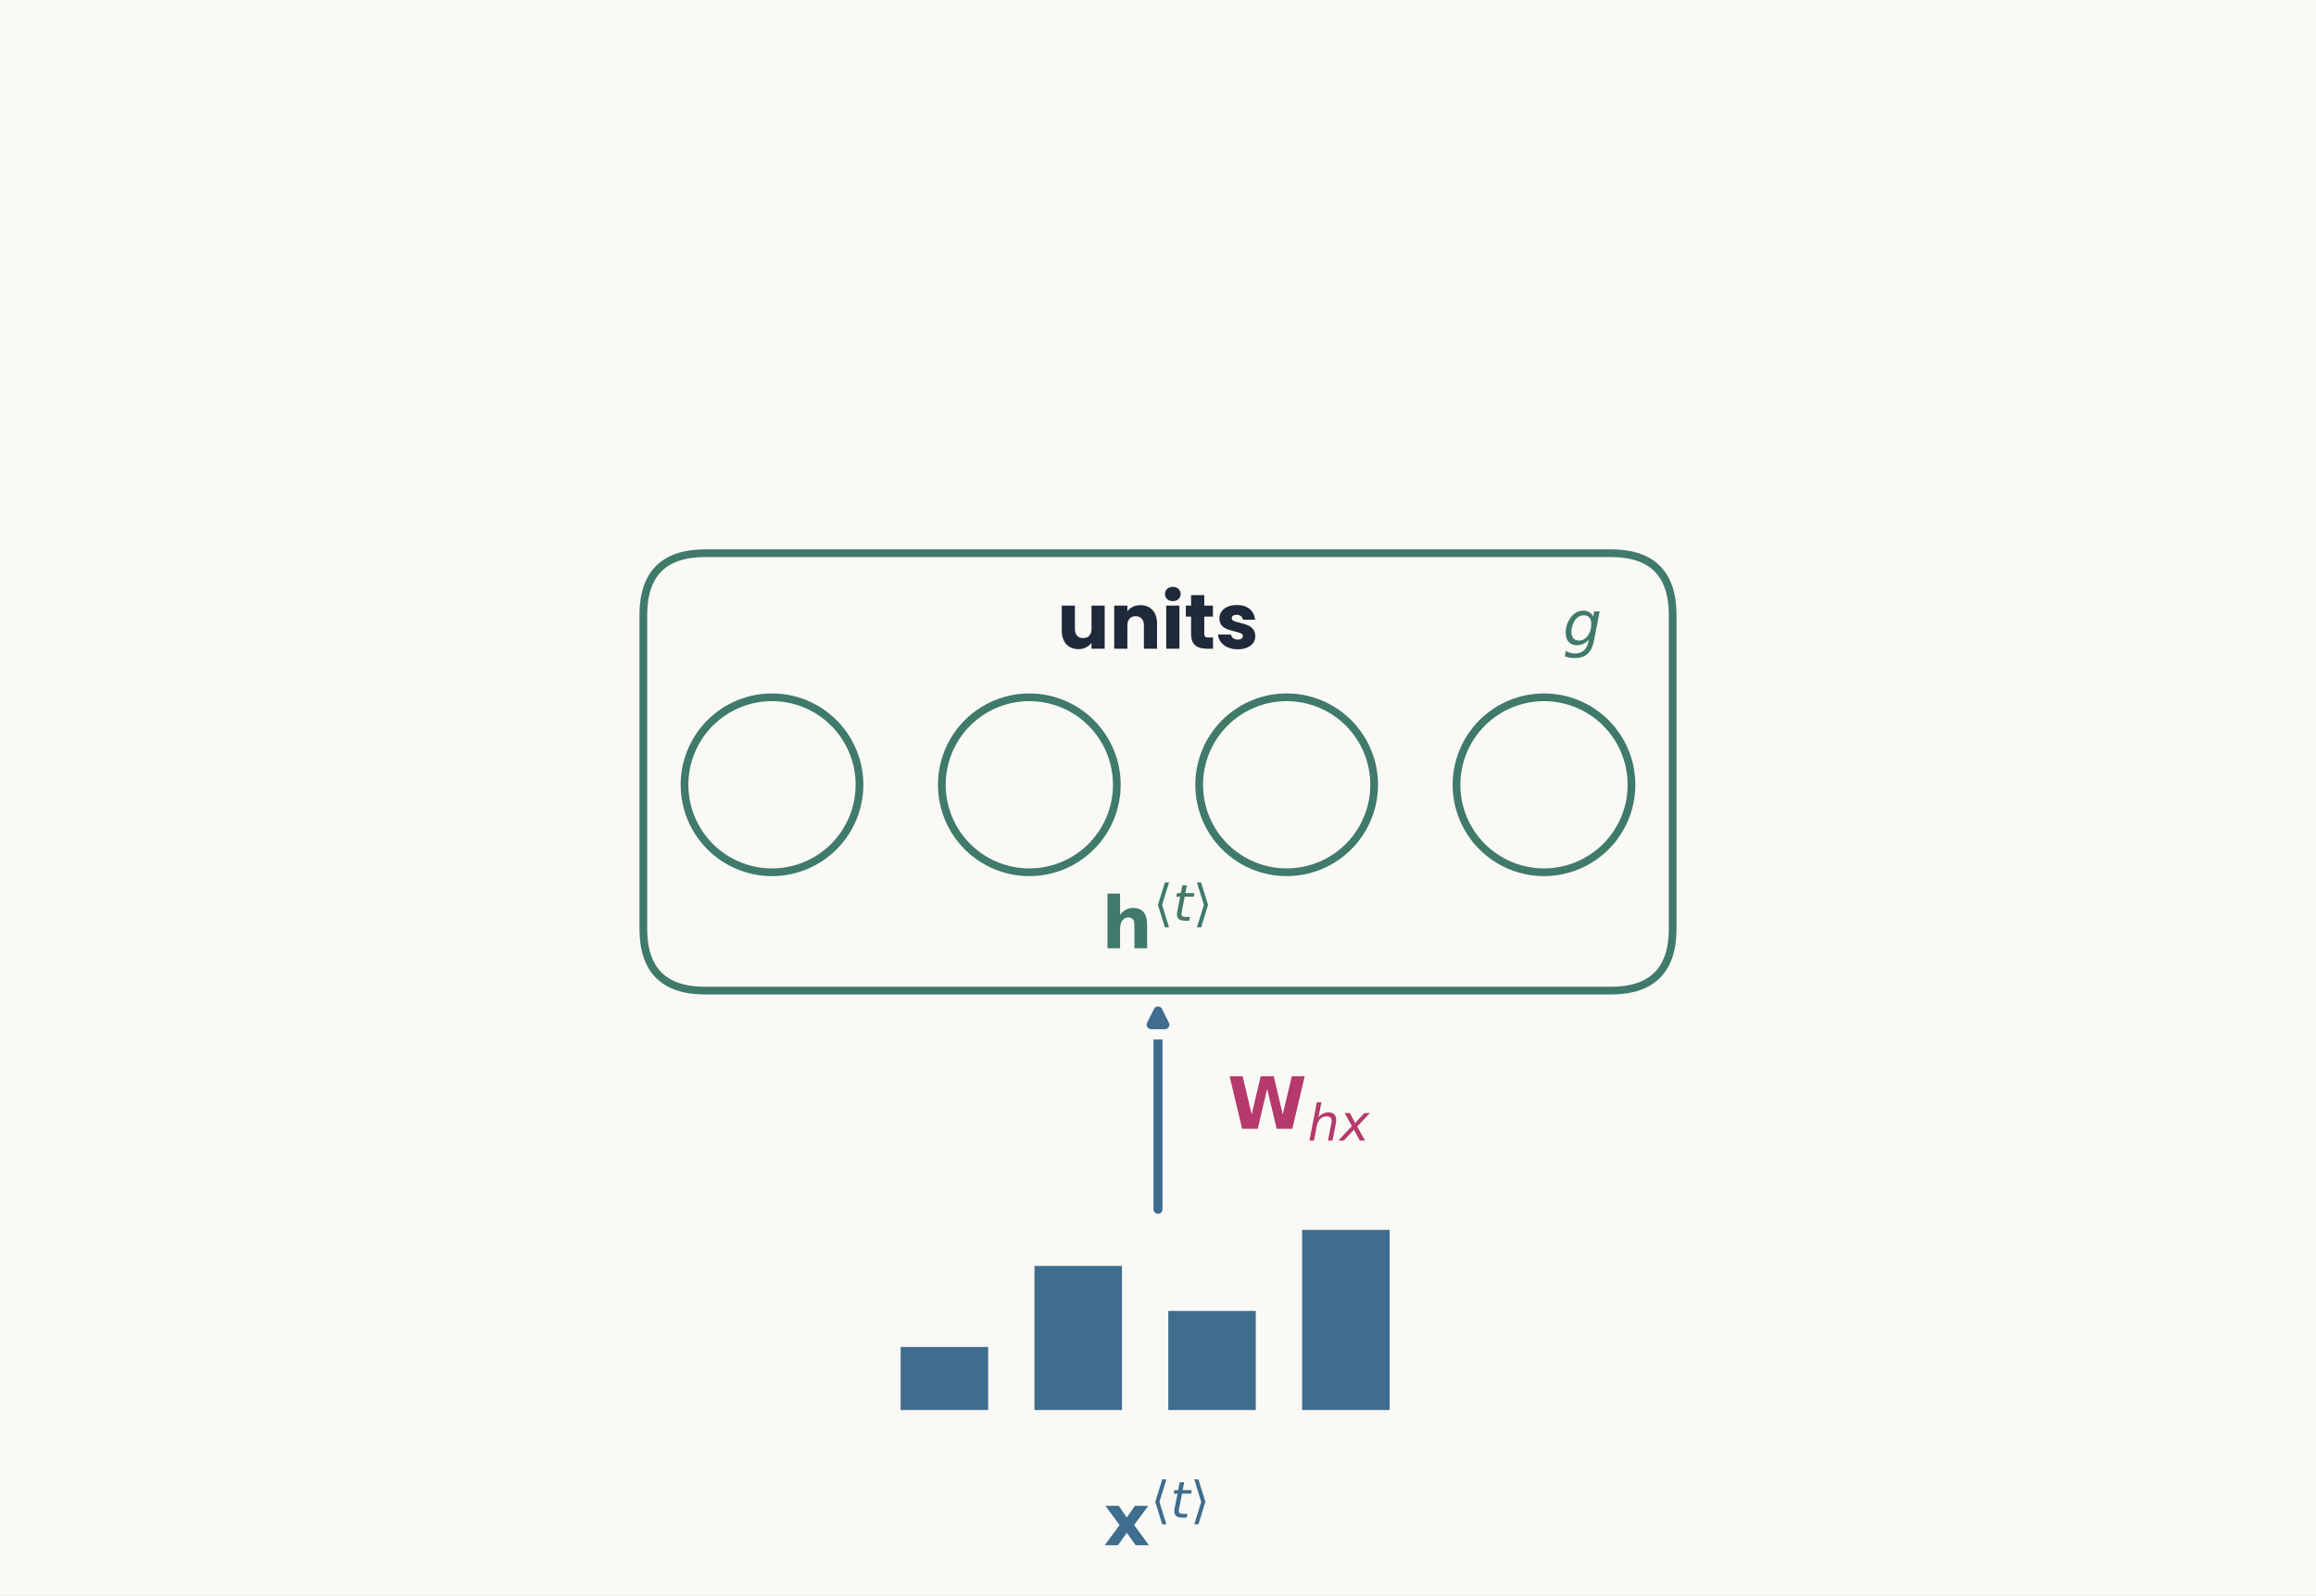
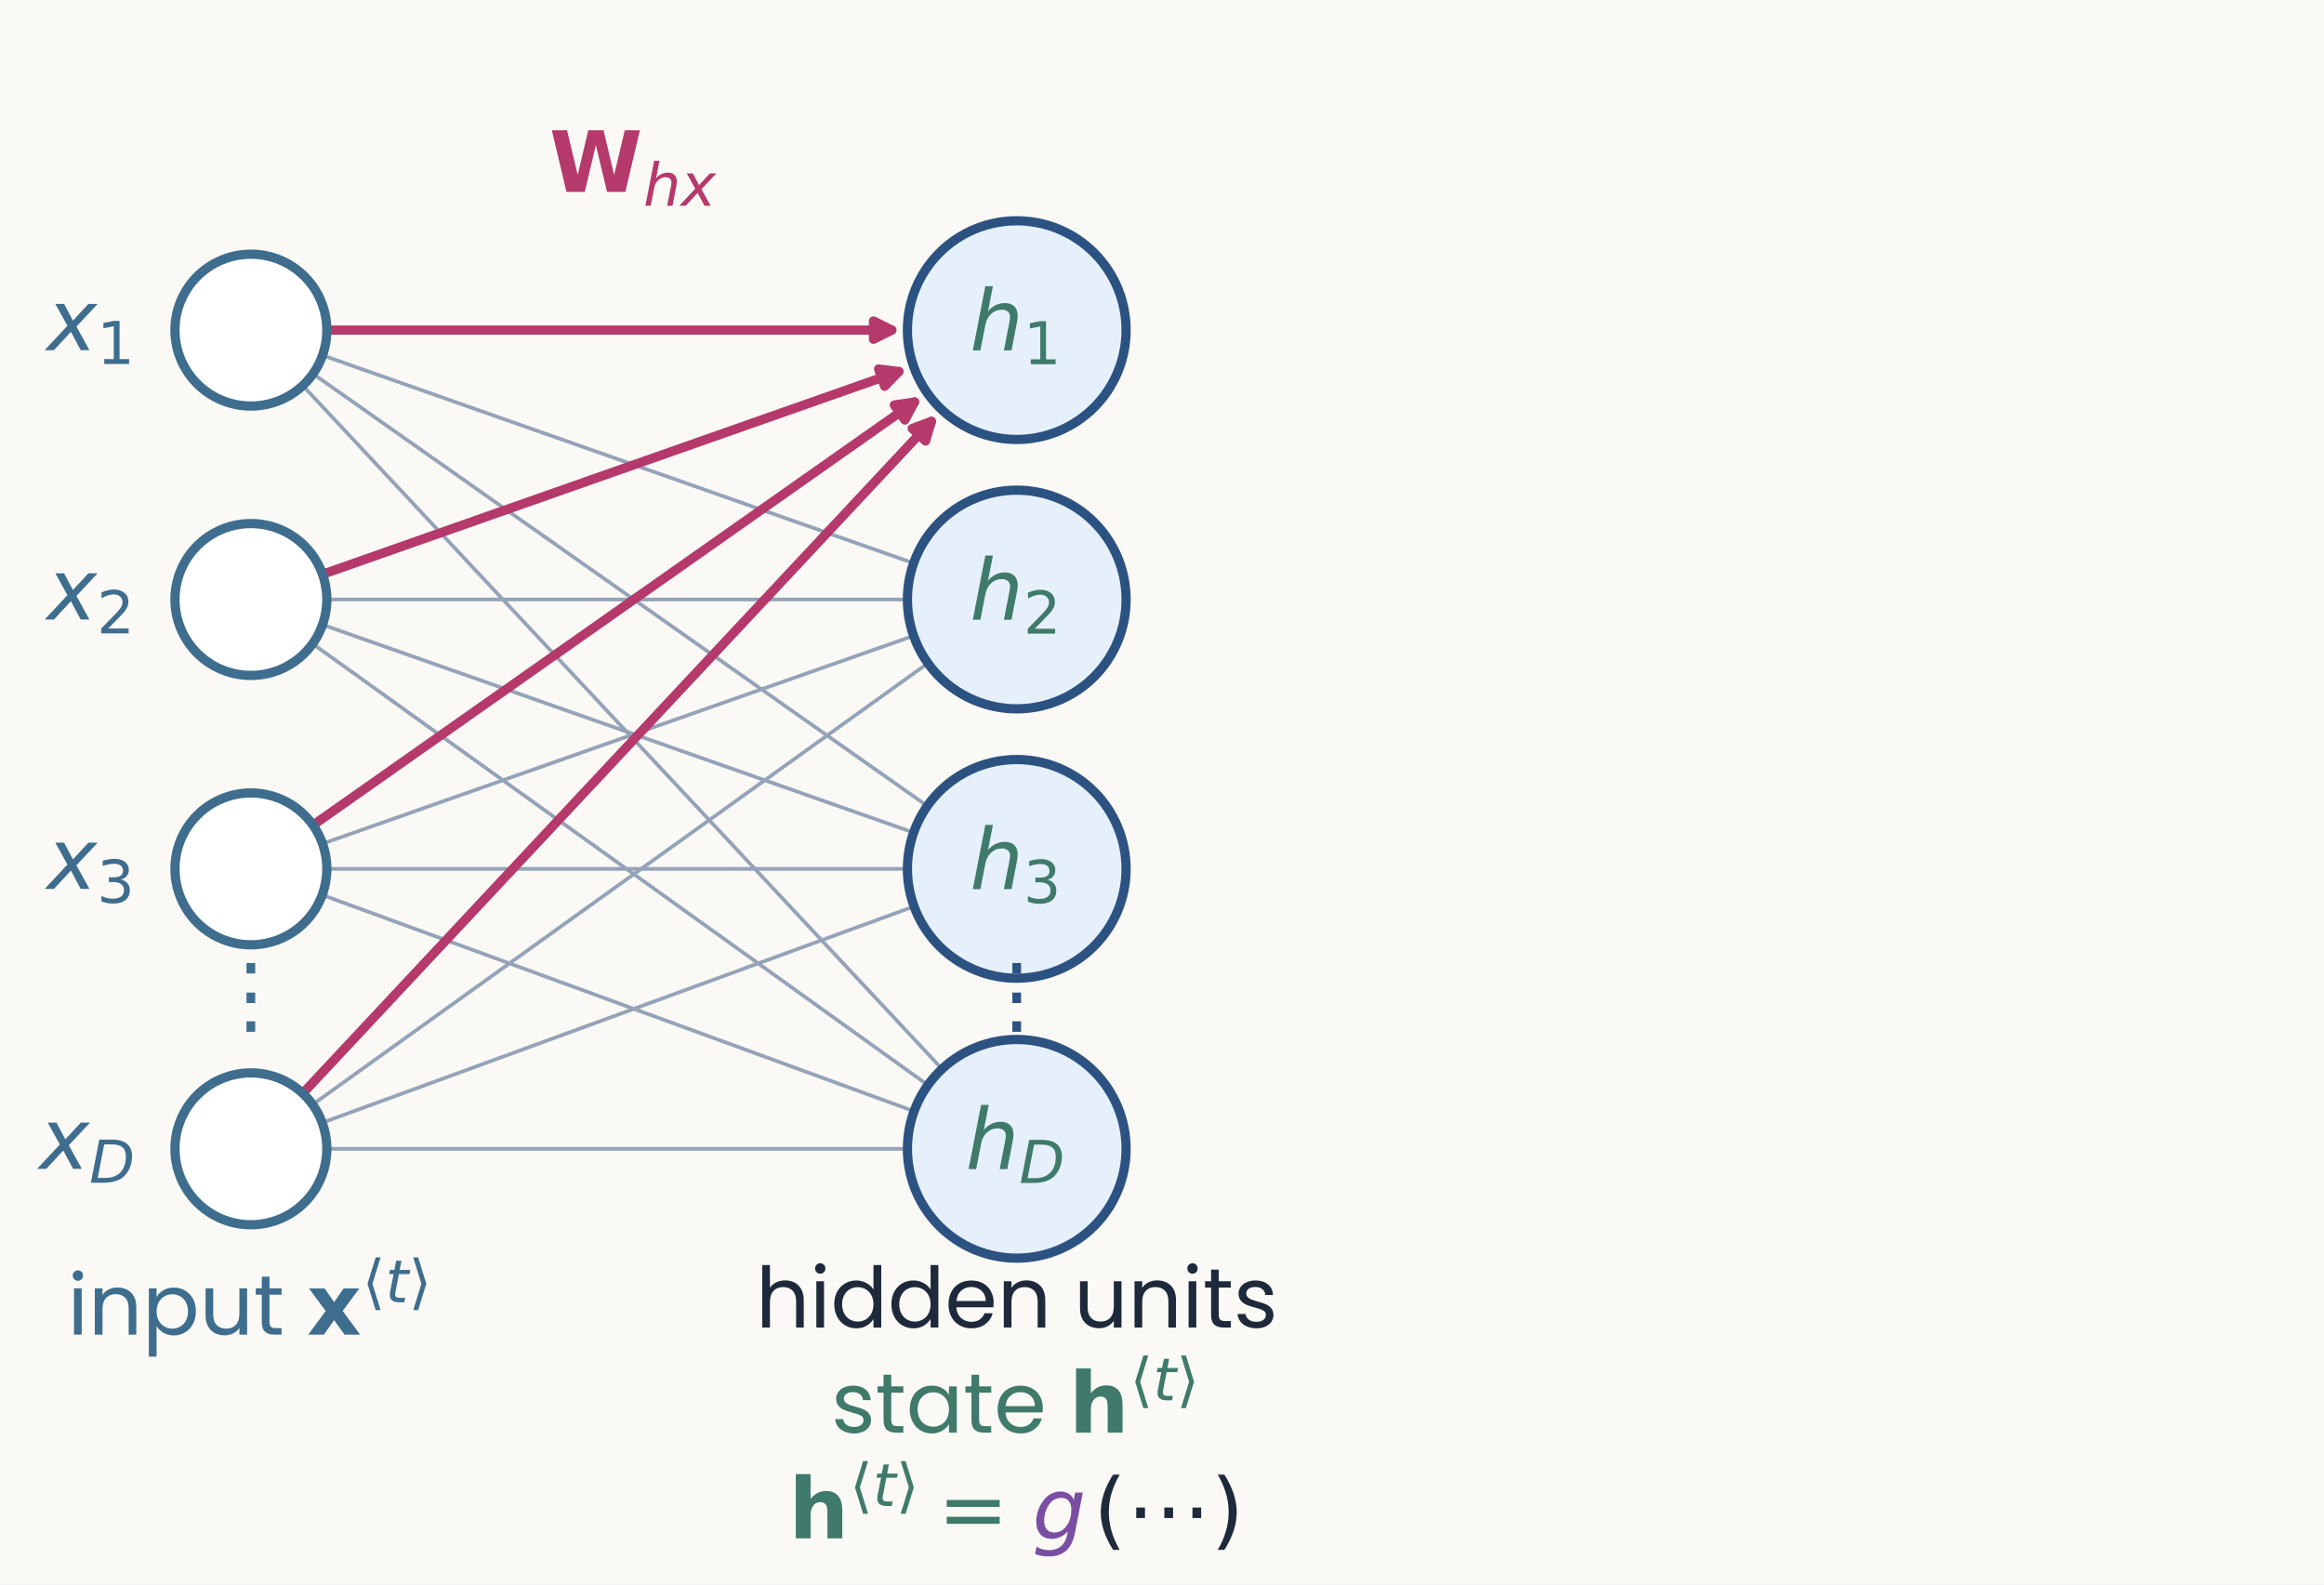
- <svg xmlns="http://www.w3.org/2000/svg" xmlns:xlink="http://www.w3.org/1999/xlink" width="675pt" height="465pt" viewBox="0 0 675 465" version="1.1">
+ <svg xmlns="http://www.w3.org/2000/svg" xmlns:xlink="http://www.w3.org/1999/xlink" width="660pt" height="450pt" viewBox="0 0 660 450" version="1.1">
  <defs>
    <style type="text/css">*{stroke-linejoin: round; stroke-linecap: butt}</style>
  </defs>
  <g id="figure_1">
    <g id="patch_1">
-       <path d="M 0 465  L 675 465  L 675 0  L 0 0  z " style="fill: #faf9f5" />
+       <path d="M 0 450  L 660 450  L 660 0  L 0 0  z " style="fill: #faf9f5" />
    </g>
    <g id="axes_1">
-       <g id="patch_2">
-         <path d="M 205.5 288.75  L 469.5 288.75  Q 487.5 288.75 487.5 270.75  L 487.5 179.25  Q 487.5 161.25 469.5 161.25  L 205.5 161.25  Q 187.5 161.25 187.5 179.25  L 187.5 270.75  Q 187.5 288.75 205.5 288.75  z " clip-path="url(#p7cd399d6a3)" style="fill: #faf9f5; stroke: #3f7a6b; stroke-width: 2.25; stroke-linejoin: miter" />
-       </g>
-       <g id="patch_3">
-         <path d="M 225 254.25  C 231.763 254.25 238.249 251.563 243.031 246.781  C 247.813 241.999 250.5 235.513 250.5 228.75  C 250.5 221.987 247.813 215.501 243.031 210.719  C 238.249 205.937 231.763 203.25 225 203.25  C 218.237 203.25 211.751 205.937 206.969 210.719  C 202.187 215.501 199.5 221.987 199.5 228.75  C 199.5 235.513 202.187 241.999 206.969 246.781  C 211.751 251.563 218.237 254.25 225 254.25  z " clip-path="url(#p7cd399d6a3)" style="fill: #faf9f5; stroke: #3f7a6b; stroke-width: 2.25; stroke-linejoin: miter" />
-       </g>
-       <g id="patch_4">
-         <path d="M 300 254.25  C 306.763 254.25 313.249 251.563 318.031 246.781  C 322.813 241.999 325.5 235.513 325.5 228.75  C 325.5 221.987 322.813 215.501 318.031 210.719  C 313.249 205.937 306.763 203.25 300 203.25  C 293.237 203.25 286.751 205.937 281.969 210.719  C 277.187 215.501 274.5 221.987 274.5 228.75  C 274.5 235.513 277.187 241.999 281.969 246.781  C 286.751 251.563 293.237 254.25 300 254.25  z " clip-path="url(#p7cd399d6a3)" style="fill: #faf9f5; stroke: #3f7a6b; stroke-width: 2.25; stroke-linejoin: miter" />
-       </g>
-       <g id="patch_5">
-         <path d="M 375 254.25  C 381.763 254.25 388.249 251.563 393.031 246.781  C 397.813 241.999 400.5 235.513 400.5 228.75  C 400.5 221.987 397.813 215.501 393.031 210.719  C 388.249 205.937 381.763 203.25 375 203.25  C 368.237 203.25 361.751 205.937 356.969 210.719  C 352.187 215.501 349.5 221.987 349.5 228.75  C 349.5 235.513 352.187 241.999 356.969 246.781  C 361.751 251.563 368.237 254.25 375 254.25  z " clip-path="url(#p7cd399d6a3)" style="fill: #faf9f5; stroke: #3f7a6b; stroke-width: 2.25; stroke-linejoin: miter" />
-       </g>
-       <g id="patch_6">
-         <path d="M 450 254.25  C 456.763 254.25 463.249 251.563 468.031 246.781  C 472.813 241.999 475.5 235.513 475.5 228.75  C 475.5 221.987 472.813 215.501 468.031 210.719  C 463.249 205.937 456.763 203.25 450 203.25  C 443.237 203.25 436.751 205.937 431.969 210.719  C 427.187 215.501 424.5 221.987 424.5 228.75  C 424.5 235.513 427.187 241.999 431.969 246.781  C 436.751 251.563 443.237 254.25 450 254.25  z " clip-path="url(#p7cd399d6a3)" style="fill: #faf9f5; stroke: #3f7a6b; stroke-width: 2.25; stroke-linejoin: miter" />
-       </g>
-       <g id="patch_7">
-         <path d="M 262.5 411  L 288 411  L 288 392.625  L 262.5 392.625  z " clip-path="url(#p7cd399d6a3)" style="fill: #3e6d8e" />
-       </g>
-       <g id="patch_8">
-         <path d="M 301.5 411  L 327 411  L 327 369  L 301.5 369  z " clip-path="url(#p7cd399d6a3)" style="fill: #3e6d8e" />
-       </g>
-       <g id="patch_9">
-         <path d="M 340.5 411  L 366 411  L 366 382.125  L 340.5 382.125  z " clip-path="url(#p7cd399d6a3)" style="fill: #3e6d8e" />
-       </g>
-       <g id="patch_10">
-         <path d="M 379.5 411  L 405 411  L 405 358.5  L 379.5 358.5  z " clip-path="url(#p7cd399d6a3)" style="fill: #3e6d8e" />
-       </g>
-       <g id="role-arrow-connector">
-         <path d="M 337.5 352.5  Q 337.5 322.125 337.5 294.685  " clip-path="url(#p7cd399d6a3)" style="fill: none; stroke: #faf9f5; stroke-width: 8.625; stroke-linecap: round" />
-         <path d="M 337.5 352.5  Q 337.5 322.125 337.5 294.685  " clip-path="url(#p7cd399d6a3)" style="fill: none; stroke: #3e6d8e; stroke-width: 2.625; stroke-linecap: round" />
-         <path d="M 335.5 298.685  L 337.5 294.685  L 339.5 298.685  z " clip-path="url(#p7cd399d6a3)" style="fill: #3e6d8e; stroke: #faf9f5; stroke-width: 8.625; stroke-linecap: round" />
-         <path d="M 335.5 298.685  L 337.5 294.685  L 339.5 298.685  z " clip-path="url(#p7cd399d6a3)" style="fill: #3e6d8e; stroke: #3e6d8e; stroke-width: 2.625; stroke-linecap: round" />
-       </g>
-       <g id="text_1">
-         <g style="fill: #1e293b" transform="translate(308.1709 189.0832) scale(0.225 -0.225)">
-           <defs>
-             <path id="Poppins-Bold-75" d="M 3923 3571  L 3923 0  L 2829 0  L 2829 486  Q 2662 250 2377 106  Q 2093 -38 1747 -38  Q 1338 -38 1024 144  Q 710 326 537 672  Q 365 1018 365 1485  L 365 3571  L 1453 3571  L 1453 1632  Q 1453 1274 1638 1075  Q 1824 877 2138 877  Q 2458 877 2643 1075  Q 2829 1274 2829 1632  L 2829 3571  L 3923 3571  z " transform="scale(0.015625)" />
-             <path id="Poppins-Bold-6e" d="M 2573 3610  Q 3200 3610 3574 3203  Q 3949 2797 3949 2086  L 3949 0  L 2861 0  L 2861 1939  Q 2861 2298 2675 2496  Q 2490 2694 2176 2694  Q 1862 2694 1676 2496  Q 1491 2298 1491 1939  L 1491 0  L 397 0  L 397 3571  L 1491 3571  L 1491 3098  Q 1658 3334 1939 3472  Q 2221 3610 2573 3610  z " transform="scale(0.015625)" />
-             <path id="Poppins-Bold-69" d="M 947 3942  Q 659 3942 476 4112  Q 294 4282 294 4531  Q 294 4787 476 4956  Q 659 5126 947 5126  Q 1229 5126 1411 4956  Q 1594 4787 1594 4531  Q 1594 4282 1411 4112  Q 1229 3942 947 3942  z M 1491 3571  L 1491 0  L 397 0  L 397 3571  L 1491 3571  z " transform="scale(0.015625)" />
-             <path id="Poppins-Bold-74" d="M 2387 928  L 2387 0  L 1830 0  Q 1235 0 902 291  Q 570 582 570 1242  L 570 2662  L 134 2662  L 134 3571  L 570 3571  L 570 4442  L 1664 4442  L 1664 3571  L 2381 3571  L 2381 2662  L 1664 2662  L 1664 1229  Q 1664 1069 1741 998  Q 1818 928 1997 928  L 2387 928  z " transform="scale(0.015625)" />
-             <path id="Poppins-Bold-73" d="M 1850 -51  Q 1382 -51 1017 109  Q 653 269 441 547  Q 230 826 205 1171  L 1286 1171  Q 1306 986 1459 870  Q 1613 755 1837 755  Q 2042 755 2154 835  Q 2266 915 2266 1043  Q 2266 1197 2106 1270  Q 1946 1344 1587 1434  Q 1203 1523 947 1622  Q 691 1722 505 1936  Q 320 2150 320 2515  Q 320 2822 489 3075  Q 659 3328 988 3475  Q 1318 3622 1773 3622  Q 2445 3622 2832 3289  Q 3219 2957 3277 2406  L 2266 2406  Q 2240 2592 2102 2701  Q 1965 2810 1741 2810  Q 1549 2810 1446 2736  Q 1344 2662 1344 2534  Q 1344 2381 1507 2304  Q 1670 2227 2016 2150  Q 2413 2048 2662 1949  Q 2912 1850 3101 1629  Q 3290 1408 3296 1037  Q 3296 723 3120 476  Q 2944 230 2614 89  Q 2285 -51 1850 -51  z " transform="scale(0.015625)" />
-           </defs>
-           <use xlink:href="#Poppins-Bold-75" />
-           <use xlink:href="#Poppins-Bold-6e" transform="translate(67.39999 0)" />
-           <use xlink:href="#Poppins-Bold-69" transform="translate(134.8 0)" />
-           <use xlink:href="#Poppins-Bold-74" transform="translate(164.3 0)" />
-           <use xlink:href="#Poppins-Bold-73" transform="translate(204.9 0)" />
-         </g>
-       </g>
-       <g id="text_2">
-         <g style="fill: #3e6d8e" transform="translate(321.645 450.54) scale(0.21 -0.21)">
-           <defs>
-             <path id="DejaVuSans-Bold-78" d="M 1422 1791  L 159 3500  L 1344 3500  L 2059 2463  L 2784 3500  L 3969 3500  L 2706 1797  L 4031 0  L 2847 0  L 2059 1106  L 1281 0  L 97 0  L 1422 1791  z " transform="scale(0.015625)" />
-             <path id="DejaVuSans-27e8" d="M 572 2006  L 1453 4856  L 1984 4856  L 1103 2006  L 1984 -844  L 1453 -844  L 572 2006  z " transform="scale(0.015625)" />
-             <path id="DejaVuSans-Oblique-74" d="M 2706 3500  L 2619 3053  L 1472 3053  L 1100 1153  Q 1081 1047 1072 975  Q 1063 903 1063 863  Q 1063 663 1183 572  Q 1303 481 1569 481  L 2150 481  L 2053 0  L 1503 0  Q 991 0 739 200  Q 488 400 488 806  Q 488 878 497 964  Q 506 1050 525 1153  L 897 3053  L 409 3053  L 500 3500  L 978 3500  L 1172 4494  L 1747 4494  L 1556 3500  L 2706 3500  z " transform="scale(0.015625)" />
-             <path id="DejaVuSans-27e9" d="M 1925 2006  L 1044 -844  L 513 -844  L 1394 2006  L 513 4856  L 1044 4856  L 1925 2006  z " transform="scale(0.015625)" />
-           </defs>
-           <use xlink:href="#DejaVuSans-Bold-78" transform="translate(0 0.60625)" />
-           <use xlink:href="#DejaVuSans-27e8" transform="translate(65.45898 38.8875) scale(0.7)" />
-           <use xlink:href="#DejaVuSans-Oblique-74" transform="translate(92.76856 38.8875) scale(0.7)" />
-           <use xlink:href="#DejaVuSans-27e9" transform="translate(120.2148 38.8875) scale(0.7)" />
-         </g>
-       </g>
-       <g id="text_3">
-         <g style="fill: #b5396b" transform="translate(357.75 329.04) scale(0.21 -0.21)">
+       <g id="hx-0-1">
+         <path d="M 91.591 100.904  L 258.044 159.45  " clip-path="url(#p3ae6ff628f)" style="fill: none; stroke: #94a3b8; stroke-width: 1.05; stroke-linecap: round" />
+       </g>
+       <g id="hx-1-1">
+         <path d="M 92.812 170.25  L 256.2 170.25  " clip-path="url(#p3ae6ff628f)" style="fill: none; stroke: #94a3b8; stroke-width: 1.05; stroke-linecap: round" />
+       </g>
+       <g id="hx-2-1">
+         <path d="M 91.591 239.596  L 258.044 181.05  " clip-path="url(#p3ae6ff628f)" style="fill: none; stroke: #94a3b8; stroke-width: 1.05; stroke-linecap: round" />
+       </g>
+       <g id="hx-3-1">
+         <path d="M 88.772 313.683  L 262.3 189.221  " clip-path="url(#p3ae6ff628f)" style="fill: none; stroke: #94a3b8; stroke-width: 1.05; stroke-linecap: round" />
+       </g>
+       <g id="hx-0-2">
+         <path d="M 88.886 106.156  L 262.127 228.022  " clip-path="url(#p3ae6ff628f)" style="fill: none; stroke: #94a3b8; stroke-width: 1.05; stroke-linecap: round" />
+       </g>
+       <g id="hx-1-2">
+         <path d="M 91.591 177.404  L 258.044 235.95  " clip-path="url(#p3ae6ff628f)" style="fill: none; stroke: #94a3b8; stroke-width: 1.05; stroke-linecap: round" />
+       </g>
+       <g id="hx-2-2">
+         <path d="M 92.812 246.75  L 256.2 246.75  " clip-path="url(#p3ae6ff628f)" style="fill: none; stroke: #94a3b8; stroke-width: 1.05; stroke-linecap: round" />
+       </g>
+       <g id="hx-3-2">
+         <path d="M 91.502 318.848  L 258.178 257.925  " clip-path="url(#p3ae6ff628f)" style="fill: none; stroke: #94a3b8; stroke-width: 1.05; stroke-linecap: round" />
+       </g>
+       <g id="hx-0-3">
+         <path d="M 85.981 109.496  L 266.513 302.48  " clip-path="url(#p3ae6ff628f)" style="fill: none; stroke: #94a3b8; stroke-width: 1.05; stroke-linecap: round" />
+       </g>
+       <g id="hx-1-3">
+         <path d="M 88.772 182.817  L 262.3 307.279  " clip-path="url(#p3ae6ff628f)" style="fill: none; stroke: #94a3b8; stroke-width: 1.05; stroke-linecap: round" />
+       </g>
+       <g id="hx-2-3">
+         <path d="M 91.502 254.152  L 258.178 315.075  " clip-path="url(#p3ae6ff628f)" style="fill: none; stroke: #94a3b8; stroke-width: 1.05; stroke-linecap: round" />
+       </g>
+       <g id="hx-3-3">
+         <path d="M 92.812 326.25  L 256.2 326.25  " clip-path="url(#p3ae6ff628f)" style="fill: none; stroke: #94a3b8; stroke-width: 1.05; stroke-linecap: round" />
+       </g>
+       <g id="hx-0-0">
+         <path d="M 92.812 93.75  Q 174.506 93.75 253.265 93.75  " clip-path="url(#p3ae6ff628f)" style="fill: none; stroke: #b5396b; stroke-width: 2.625; stroke-linecap: round" />
+         <path d="M 248.065 91.15  L 253.265 93.75  L 248.065 96.35  z " clip-path="url(#p3ae6ff628f)" style="fill: #b5396b; stroke: #b5396b; stroke-width: 2.625; stroke-linecap: round" />
+       </g>
+       <g id="hx-1-0">
+         <path d="M 91.591 163.096  Q 174.817 133.823 255.275 105.524  " clip-path="url(#p3ae6ff628f)" style="fill: none; stroke: #b5396b; stroke-width: 2.625; stroke-linecap: round" />
+         <path d="M 249.507 104.796  L 255.275 105.524  L 251.233 109.702  z " clip-path="url(#p3ae6ff628f)" style="fill: #b5396b; stroke: #b5396b; stroke-width: 2.625; stroke-linecap: round" />
+       </g>
+       <g id="hx-2-0">
+         <path d="M 88.886 234.344  Q 175.507 173.411 259.727 114.166  " clip-path="url(#p3ae6ff628f)" style="fill: none; stroke: #b5396b; stroke-width: 2.625; stroke-linecap: round" />
+         <path d="M 253.978 115.032  L 259.727 114.166  L 256.97 119.285  z " clip-path="url(#p3ae6ff628f)" style="fill: #b5396b; stroke: #b5396b; stroke-width: 2.625; stroke-linecap: round" />
+       </g>
+       <g id="hx-3-0">
+         <path d="M 85.981 310.504  Q 176.247 214.012 264.508 119.664  " clip-path="url(#p3ae6ff628f)" style="fill: none; stroke: #b5396b; stroke-width: 2.625; stroke-linecap: round" />
+         <path d="M 259.057 121.685  L 264.508 119.664  L 262.855 125.237  z " clip-path="url(#p3ae6ff628f)" style="fill: #b5396b; stroke: #b5396b; stroke-width: 2.625; stroke-linecap: round" />
+       </g>
+       <g id="state-equation">
+         <g id="text_1">
+           <g style="fill: #3f7a6b" transform="translate(223.99 437.01) scale(0.24 -0.24)">
+             <defs>
+               <path id="DejaVuSans-Bold-68" d="M 4056 2131  L 4056 0  L 2931 0  L 2931 347  L 2931 1625  Q 2931 2084 2911 2256  Q 2891 2428 2841 2509  Q 2775 2619 2662 2680  Q 2550 2741 2406 2741  Q 2056 2741 1856 2470  Q 1656 2200 1656 1722  L 1656 0  L 538 0  L 538 4863  L 1656 4863  L 1656 2988  Q 1909 3294 2193 3439  Q 2478 3584 2822 3584  Q 3428 3584 3742 3212  Q 4056 2841 4056 2131  z " transform="scale(0.015625)" />
+               <path id="DejaVuSans-27e8" d="M 572 2006  L 1453 4856  L 1984 4856  L 1103 2006  L 1984 -844  L 1453 -844  L 572 2006  z " transform="scale(0.015625)" />
+               <path id="DejaVuSans-Oblique-74" d="M 2706 3500  L 2619 3053  L 1472 3053  L 1100 1153  Q 1081 1047 1072 975  Q 1063 903 1063 863  Q 1063 663 1183 572  Q 1303 481 1569 481  L 2150 481  L 2053 0  L 1503 0  Q 991 0 739 200  Q 488 400 488 806  Q 488 878 497 964  Q 506 1050 525 1153  L 897 3053  L 409 3053  L 500 3500  L 978 3500  L 1172 4494  L 1747 4494  L 1556 3500  L 2706 3500  z " transform="scale(0.015625)" />
+               <path id="DejaVuSans-27e9" d="M 1925 2006  L 1044 -844  L 513 -844  L 1394 2006  L 513 4856  L 1044 4856  L 1925 2006  z " transform="scale(0.015625)" />
+               <path id="DejaVuSans-3d" d="M 678 2906  L 4684 2906  L 4684 2381  L 678 2381  L 678 2906  z M 678 1631  L 4684 1631  L 4684 1100  L 678 1100  L 678 1631  z " transform="scale(0.015625)" />
+             </defs>
+             <use xlink:href="#DejaVuSans-Bold-68" transform="translate(0 0.60625)" />
+             <use xlink:href="#DejaVuSans-27e8" transform="translate(72.14844 38.8875) scale(0.7)" />
+             <use xlink:href="#DejaVuSans-Oblique-74" transform="translate(99.45801 38.8875) scale(0.7)" />
+             <use xlink:href="#DejaVuSans-27e9" transform="translate(126.9043 38.8875) scale(0.7)" />
+             <use xlink:href="#DejaVuSans-3d" transform="translate(176.4307 0.60625)" />
+           </g>
+         </g>
+         <g id="text_2">
+           <g style="fill: #7a4fa3" transform="translate(293.19 437.01) scale(0.24 -0.24)">
+             <defs>
+               <path id="DejaVuSans-Oblique-67" d="M 3816 3500  L 3219 434  Q 3047 -456 2561 -893  Q 2075 -1331 1253 -1331  Q 950 -1331 690 -1286  Q 431 -1241 206 -1147  L 313 -588  Q 525 -725 762 -790  Q 1000 -856 1269 -856  Q 1816 -856 2167 -557  Q 2519 -259 2631 300  L 2681 563  Q 2441 288 2122 144  Q 1803 0 1434 0  Q 903 0 598 351  Q 294 703 294 1319  Q 294 1803 478 2267  Q 663 2731 997 3091  Q 1219 3328 1514 3456  Q 1809 3584 2131 3584  Q 2484 3584 2746 3420  Q 3009 3256 3138 2956  L 3238 3500  L 3816 3500  z M 2950 2216  Q 2950 2641 2750 2872  Q 2550 3103 2181 3103  Q 1953 3103 1747 3012  Q 1541 2922 1394 2759  Q 1156 2491 1023 2127  Q 891 1763 891 1375  Q 891 944 1092 712  Q 1294 481 1672 481  Q 2219 481 2584 976  Q 2950 1472 2950 2216  z " transform="scale(0.015625)" />
+             </defs>
+             <use xlink:href="#DejaVuSans-Oblique-67" />
+           </g>
+         </g>
+         <g id="text_3">
+           <g style="fill: #1e293b" transform="translate(310.55 437.01) scale(0.24 -0.24)">
+             <defs>
+               <path id="DejaVuSans-28" d="M 1984 4856  Q 1566 4138 1362 3434  Q 1159 2731 1159 2009  Q 1159 1288 1364 580  Q 1569 -128 1984 -844  L 1484 -844  Q 1016 -109 783 600  Q 550 1309 550 2009  Q 550 2706 781 3412  Q 1013 4119 1484 4856  L 1984 4856  z " transform="scale(0.015625)" />
+               <path id="DejaVuSans-22ef" d="M 740 2363  L 1400 2363  L 1400 1569  L 740 1569  L 740 2363  z M 2868 2363  L 3528 2363  L 3528 1569  L 2868 1569  L 2868 2363  z M 4996 2363  L 5656 2363  L 5656 1569  L 4996 1569  L 4996 2363  z " transform="scale(0.015625)" />
+               <path id="DejaVuSans-29" d="M 513 4856  L 1013 4856  Q 1481 4119 1714 3412  Q 1947 2706 1947 2009  Q 1947 1309 1714 600  Q 1481 -109 1013 -844  L 513 -844  Q 928 -128 1133 580  Q 1338 1288 1338 2009  Q 1338 2731 1133 3434  Q 928 4138 513 4856  z " transform="scale(0.015625)" />
+             </defs>
+             <use xlink:href="#DejaVuSans-28" transform="translate(0 0.125)" />
+             <use xlink:href="#DejaVuSans-22ef" transform="translate(39.01367 0.125)" />
+             <use xlink:href="#DejaVuSans-29" transform="translate(139.0137 0.125)" />
+           </g>
+         </g>
+       </g>
+       <g id="input-0">
+         <path d="M 71.25 115.312  C 76.968 115.312 82.453 113.041 86.497 108.997  C 90.541 104.953 92.812 99.468 92.812 93.75  C 92.812 88.032 90.541 82.547 86.497 78.503  C 82.453 74.459 76.968 72.188 71.25 72.188  C 65.532 72.188 60.047 74.459 56.003 78.503  C 51.959 82.547 49.688 88.032 49.688 93.75  C 49.688 99.468 51.959 104.953 56.003 108.997  C 60.047 113.041 65.532 115.312 71.25 115.312  z " clip-path="url(#p3ae6ff628f)" style="fill: #ffffff; stroke: #3e6d8e; stroke-width: 2.625; stroke-linejoin: miter" />
+       </g>
+       <g id="hidden-0">
+         <path d="M 288.75 124.8  C 296.985 124.8 304.883 121.528 310.706 115.706  C 316.528 109.883 319.8 101.985 319.8 93.75  C 319.8 85.515 316.528 77.617 310.706 71.794  C 304.883 65.972 296.985 62.7 288.75 62.7  C 280.515 62.7 272.617 65.972 266.794 71.794  C 260.972 77.617 257.7 85.515 257.7 93.75  C 257.7 101.985 260.972 109.883 266.794 115.706  C 272.617 121.528 280.515 124.8 288.75 124.8  z " clip-path="url(#p3ae6ff628f)" style="fill: #e6f0fa; stroke: #2c5282; stroke-width: 2.625; stroke-linejoin: miter" />
+       </g>
+       <g id="input-1">
+         <path d="M 71.25 191.812  C 76.968 191.812 82.453 189.541 86.497 185.497  C 90.541 181.453 92.812 175.968 92.812 170.25  C 92.812 164.532 90.541 159.047 86.497 155.003  C 82.453 150.959 76.968 148.688 71.25 148.688  C 65.532 148.688 60.047 150.959 56.003 155.003  C 51.959 159.047 49.688 164.532 49.688 170.25  C 49.688 175.968 51.959 181.453 56.003 185.497  C 60.047 189.541 65.532 191.812 71.25 191.812  z " clip-path="url(#p3ae6ff628f)" style="fill: #ffffff; stroke: #3e6d8e; stroke-width: 2.625; stroke-linejoin: miter" />
+       </g>
+       <g id="hidden-1">
+         <path d="M 288.75 201.3  C 296.985 201.3 304.883 198.028 310.706 192.206  C 316.528 186.383 319.8 178.485 319.8 170.25  C 319.8 162.015 316.528 154.117 310.706 148.294  C 304.883 142.472 296.985 139.2 288.75 139.2  C 280.515 139.2 272.617 142.472 266.794 148.294  C 260.972 154.117 257.7 162.015 257.7 170.25  C 257.7 178.485 260.972 186.383 266.794 192.206  C 272.617 198.028 280.515 201.3 288.75 201.3  z " clip-path="url(#p3ae6ff628f)" style="fill: #e6f0fa; stroke: #2c5282; stroke-width: 2.625; stroke-linejoin: miter" />
+       </g>
+       <g id="input-2">
+         <path d="M 71.25 268.312  C 76.968 268.312 82.453 266.041 86.497 261.997  C 90.541 257.953 92.812 252.468 92.812 246.75  C 92.812 241.032 90.541 235.547 86.497 231.503  C 82.453 227.459 76.968 225.188 71.25 225.188  C 65.532 225.188 60.047 227.459 56.003 231.503  C 51.959 235.547 49.688 241.032 49.688 246.75  C 49.688 252.468 51.959 257.953 56.003 261.997  C 60.047 266.041 65.532 268.312 71.25 268.312  z " clip-path="url(#p3ae6ff628f)" style="fill: #ffffff; stroke: #3e6d8e; stroke-width: 2.625; stroke-linejoin: miter" />
+       </g>
+       <g id="hidden-2">
+         <path d="M 288.75 277.8  C 296.985 277.8 304.883 274.528 310.706 268.706  C 316.528 262.883 319.8 254.985 319.8 246.75  C 319.8 238.515 316.528 230.617 310.706 224.794  C 304.883 218.972 296.985 215.7 288.75 215.7  C 280.515 215.7 272.617 218.972 266.794 224.794  C 260.972 230.617 257.7 238.515 257.7 246.75  C 257.7 254.985 260.972 262.883 266.794 268.706  C 272.617 274.528 280.515 277.8 288.75 277.8  z " clip-path="url(#p3ae6ff628f)" style="fill: #e6f0fa; stroke: #2c5282; stroke-width: 2.625; stroke-linejoin: miter" />
+       </g>
+       <g id="input-3">
+         <path d="M 71.25 347.812  C 76.968 347.812 82.453 345.541 86.497 341.497  C 90.541 337.453 92.812 331.968 92.812 326.25  C 92.812 320.532 90.541 315.047 86.497 311.003  C 82.453 306.959 76.968 304.688 71.25 304.688  C 65.532 304.688 60.047 306.959 56.003 311.003  C 51.959 315.047 49.688 320.532 49.688 326.25  C 49.688 331.968 51.959 337.453 56.003 341.497  C 60.047 345.541 65.532 347.812 71.25 347.812  z " clip-path="url(#p3ae6ff628f)" style="fill: #ffffff; stroke: #3e6d8e; stroke-width: 2.625; stroke-linejoin: miter" />
+       </g>
+       <g id="hidden-3">
+         <path d="M 288.75 357.3  C 296.985 357.3 304.883 354.028 310.706 348.206  C 316.528 342.383 319.8 334.485 319.8 326.25  C 319.8 318.015 316.528 310.117 310.706 304.294  C 304.883 298.472 296.985 295.2 288.75 295.2  C 280.515 295.2 272.617 298.472 266.794 304.294  C 260.972 310.117 257.7 318.015 257.7 326.25  C 257.7 334.485 260.972 342.383 266.794 348.206  C 272.617 354.028 280.515 357.3 288.75 357.3  z " clip-path="url(#p3ae6ff628f)" style="fill: #e6f0fa; stroke: #2c5282; stroke-width: 2.625; stroke-linejoin: miter" />
+       </g>
+       <g id="input-label-0">
+         <g style="fill: #3e6d8e" transform="translate(13.32 99.51) scale(0.24 -0.24)">
+           <defs>
+             <path id="DejaVuSans-Oblique-78" d="M 3841 3500  L 2234 1784  L 3219 0  L 2559 0  L 1819 1388  L 531 0  L -166 0  L 1556 1844  L 641 3500  L 1300 3500  L 1972 2234  L 3144 3500  L 3841 3500  z " transform="scale(0.015625)" />
+             <path id="DejaVuSans-31" d="M 794 531  L 1825 531  L 1825 4091  L 703 3866  L 703 4441  L 1819 4666  L 2450 4666  L 2450 531  L 3481 531  L 3481 0  L 794 0  L 794 531  z " transform="scale(0.015625)" />
+           </defs>
+           <use xlink:href="#DejaVuSans-Oblique-78" transform="translate(0 0.3125)" />
+           <use xlink:href="#DejaVuSans-31" transform="translate(59.17969 -16.09375) scale(0.7)" />
+         </g>
+       </g>
+       <g id="input-label-1">
+         <g style="fill: #3e6d8e" transform="translate(13.32 176.01) scale(0.24 -0.24)">
+           <defs>
+             <path id="DejaVuSans-32" d="M 1228 531  L 3431 531  L 3431 0  L 469 0  L 469 531  Q 828 903 1448 1529  Q 2069 2156 2228 2338  Q 2531 2678 2651 2914  Q 2772 3150 2772 3378  Q 2772 3750 2511 3984  Q 2250 4219 1831 4219  Q 1534 4219 1204 4116  Q 875 4013 500 3803  L 500 4441  Q 881 4594 1212 4672  Q 1544 4750 1819 4750  Q 2544 4750 2975 4387  Q 3406 4025 3406 3419  Q 3406 3131 3298 2873  Q 3191 2616 2906 2266  Q 2828 2175 2409 1742  Q 1991 1309 1228 531  z " transform="scale(0.015625)" />
+           </defs>
+           <use xlink:href="#DejaVuSans-Oblique-78" transform="translate(0 0.3125)" />
+           <use xlink:href="#DejaVuSans-32" transform="translate(59.17969 -16.09375) scale(0.7)" />
+         </g>
+       </g>
+       <g id="input-label-2">
+         <g style="fill: #3e6d8e" transform="translate(13.32 252.51) scale(0.24 -0.24)">
+           <defs>
+             <path id="DejaVuSans-33" d="M 2597 2516  Q 3050 2419 3304 2112  Q 3559 1806 3559 1356  Q 3559 666 3084 287  Q 2609 -91 1734 -91  Q 1441 -91 1130 -33  Q 819 25 488 141  L 488 750  Q 750 597 1062 519  Q 1375 441 1716 441  Q 2309 441 2620 675  Q 2931 909 2931 1356  Q 2931 1769 2642 2001  Q 2353 2234 1838 2234  L 1294 2234  L 1294 2753  L 1863 2753  Q 2328 2753 2575 2939  Q 2822 3125 2822 3475  Q 2822 3834 2567 4026  Q 2313 4219 1838 4219  Q 1578 4219 1281 4162  Q 984 4106 628 3988  L 628 4550  Q 988 4650 1302 4700  Q 1616 4750 1894 4750  Q 2613 4750 3031 4423  Q 3450 4097 3450 3541  Q 3450 3153 3228 2886  Q 3006 2619 2597 2516  z " transform="scale(0.015625)" />
+           </defs>
+           <use xlink:href="#DejaVuSans-Oblique-78" transform="translate(0 0.3125)" />
+           <use xlink:href="#DejaVuSans-33" transform="translate(59.17969 -16.09375) scale(0.7)" />
+         </g>
+       </g>
+       <g id="input-label-3">
+         <g style="fill: #3e6d8e" transform="translate(11.16 332.01) scale(0.24 -0.24)">
+           <defs>
+             <path id="DejaVuSans-Oblique-44" d="M 1081 4666  L 2438 4666  Q 3519 4666 4070 4208  Q 4622 3750 4622 2847  Q 4622 2250 4412 1698  Q 4203 1147 3834 769  Q 3463 381 2891 190  Q 2319 0 1538 0  L 172 0  L 1081 4666  z M 1613 4147  L 909 519  L 1734 519  Q 2794 519 3375 1128  Q 3956 1738 3956 2847  Q 3956 3519 3581 3833  Q 3206 4147 2406 4147  L 1613 4147  z " transform="scale(0.015625)" />
+           </defs>
+           <use xlink:href="#DejaVuSans-Oblique-78" transform="translate(0 0.3125)" />
+           <use xlink:href="#DejaVuSans-Oblique-44" transform="translate(59.17969 -16.09375) scale(0.7)" />
+         </g>
+       </g>
+       <g id="input-dots">
+         <g style="fill: #3e6d8e" transform="translate(59.25 290.76) scale(0.24 -0.24)">
+           <defs>
+             <path id="DejaVuSans-22ee" d="M 2868 187  L 3528 187  L 3528 -607  L 2868 -607  L 2868 187  z M 2868 4603  L 3528 4603  L 3528 3809  L 2868 3809  L 2868 4603  z M 2868 2363  L 3528 2363  L 3528 1569  L 2868 1569  L 2868 2363  z " transform="scale(0.015625)" />
+           </defs>
+           <use xlink:href="#DejaVuSans-22ee" transform="translate(0 0.078125)" />
+         </g>
+       </g>
+       <g id="hidden-dots">
+         <g style="fill: #2c5282" transform="translate(276.75 290.76) scale(0.24 -0.24)">
+           <use xlink:href="#DejaVuSans-22ee" transform="translate(0 0.078125)" />
+         </g>
+       </g>
+       <g id="weight-hx">
+         <g style="fill: #b5396b" transform="translate(156 54.51) scale(0.24 -0.24)">
          <defs>
            <path id="DejaVuSans-Bold-57" d="M 191 4666  L 1344 4666  L 2150 1275  L 2950 4666  L 4109 4666  L 4909 1275  L 5716 4666  L 6859 4666  L 5759 0  L 4372 0  L 3525 3547  L 2688 0  L 1300 0  L 191 4666  z " transform="scale(0.015625)" />
            <path id="DejaVuSans-Oblique-68" d="M 3566 2113  L 3156 0  L 2578 0  L 2988 2091  Q 3016 2238 3031 2350  Q 3047 2463 3047 2528  Q 3047 2791 2881 2937  Q 2716 3084 2419 3084  Q 1956 3084 1617 2771  Q 1278 2459 1178 1941  L 800 0  L 225 0  L 1172 4863  L 1747 4863  L 1375 2950  Q 1594 3244 1934 3414  Q 2275 3584 2650 3584  Q 3113 3584 3367 3334  Q 3622 3084 3622 2631  Q 3622 2519 3608 2391  Q 3594 2263 3566 2113  z " transform="scale(0.015625)" />
-             <path id="DejaVuSans-Oblique-78" d="M 3841 3500  L 2234 1784  L 3219 0  L 2559 0  L 1819 1388  L 531 0  L -166 0  L 1556 1844  L 641 3500  L 1300 3500  L 1972 2234  L 3144 3500  L 3841 3500  z " transform="scale(0.015625)" />
          </defs>
          <use xlink:href="#DejaVuSans-Bold-57" transform="translate(0 0.09375)" />
          <use xlink:href="#DejaVuSans-Oblique-68" transform="translate(111.2598 -16.3125) scale(0.7)" />
          <use xlink:href="#DejaVuSans-Oblique-78" transform="translate(155.625 -16.3125) scale(0.7)" />
        </g>
      </g>
-       <g id="text_4">
-         <g style="fill: #3f7a6b" transform="translate(321.015 276.54) scale(0.21 -0.21)">
-           <defs>
-             <path id="DejaVuSans-Bold-68" d="M 4056 2131  L 4056 0  L 2931 0  L 2931 347  L 2931 1625  Q 2931 2084 2911 2256  Q 2891 2428 2841 2509  Q 2775 2619 2662 2680  Q 2550 2741 2406 2741  Q 2056 2741 1856 2470  Q 1656 2200 1656 1722  L 1656 0  L 538 0  L 538 4863  L 1656 4863  L 1656 2988  Q 1909 3294 2193 3439  Q 2478 3584 2822 3584  Q 3428 3584 3742 3212  Q 4056 2841 4056 2131  z " transform="scale(0.015625)" />
-           </defs>
-           <use xlink:href="#DejaVuSans-Bold-68" transform="translate(0 0.60625)" />
-           <use xlink:href="#DejaVuSans-27e8" transform="translate(72.14844 38.8875) scale(0.7)" />
-           <use xlink:href="#DejaVuSans-Oblique-74" transform="translate(99.45801 38.8875) scale(0.7)" />
-           <use xlink:href="#DejaVuSans-27e9" transform="translate(126.9043 38.8875) scale(0.7)" />
-         </g>
-       </g>
-       <g id="text_5">
-         <g style="fill: #3f7a6b" transform="translate(455.49 188.07) scale(0.18 -0.18)">
-           <defs>
-             <path id="DejaVuSans-Oblique-67" d="M 3816 3500  L 3219 434  Q 3047 -456 2561 -893  Q 2075 -1331 1253 -1331  Q 950 -1331 690 -1286  Q 431 -1241 206 -1147  L 313 -588  Q 525 -725 762 -790  Q 1000 -856 1269 -856  Q 1816 -856 2167 -557  Q 2519 -259 2631 300  L 2681 563  Q 2441 288 2122 144  Q 1803 0 1434 0  Q 903 0 598 351  Q 294 703 294 1319  Q 294 1803 478 2267  Q 663 2731 997 3091  Q 1219 3328 1514 3456  Q 1809 3584 2131 3584  Q 2484 3584 2746 3420  Q 3009 3256 3138 2956  L 3238 3500  L 3816 3500  z M 2950 2216  Q 2950 2641 2750 2872  Q 2550 3103 2181 3103  Q 1953 3103 1747 3012  Q 1541 2922 1394 2759  Q 1156 2491 1023 2127  Q 891 1763 891 1375  Q 891 944 1092 712  Q 1294 481 1672 481  Q 2219 481 2584 976  Q 2950 1472 2950 2216  z " transform="scale(0.015625)" />
-           </defs>
-           <use xlink:href="#DejaVuSans-Oblique-67" />
+       <g id="input-caption">
+         <g style="fill: #3e6d8e" transform="translate(19.17 379.17) scale(0.24 -0.24)">
+           <defs>
+             <path id="Poppins-Regular-69" d="M 794 4077  Q 627 4077 512 4192  Q 397 4307 397 4474  Q 397 4640 512 4755  Q 627 4870 794 4870  Q 954 4870 1066 4755  Q 1178 4640 1178 4474  Q 1178 4307 1066 4192  Q 954 4077 794 4077  z M 1075 3507  L 1075 0  L 493 0  L 493 3507  L 1075 3507  z " transform="scale(0.015625)" />
+             <path id="Poppins-Regular-6e" d="M 2202 3571  Q 2842 3571 3238 3184  Q 3635 2797 3635 2067  L 3635 0  L 3059 0  L 3059 1984  Q 3059 2509 2796 2787  Q 2534 3066 2080 3066  Q 1619 3066 1347 2778  Q 1075 2490 1075 1939  L 1075 0  L 493 0  L 493 3507  L 1075 3507  L 1075 3008  Q 1248 3277 1545 3424  Q 1843 3571 2202 3571  z " transform="scale(0.015625)" />
+             <path id="Poppins-Regular-70" d="M 1075 2861  Q 1248 3162 1590 3363  Q 1933 3565 2387 3565  Q 2854 3565 3235 3341  Q 3616 3117 3833 2710  Q 4051 2304 4051 1766  Q 4051 1235 3833 819  Q 3616 403 3235 172  Q 2854 -58 2387 -58  Q 1939 -58 1596 144  Q 1254 346 1075 646  L 1075 -1664  L 493 -1664  L 493 3507  L 1075 3507  L 1075 2861  z M 3456 1766  Q 3456 2163 3296 2457  Q 3136 2752 2864 2905  Q 2592 3059 2266 3059  Q 1946 3059 1674 2902  Q 1402 2746 1238 2448  Q 1075 2150 1075 1760  Q 1075 1363 1238 1065  Q 1402 768 1674 611  Q 1946 454 2266 454  Q 2592 454 2864 611  Q 3136 768 3296 1065  Q 3456 1363 3456 1766  z " transform="scale(0.015625)" />
+             <path id="Poppins-Regular-75" d="M 3603 3507  L 3603 0  L 3021 0  L 3021 518  Q 2854 250 2556 99  Q 2259 -51 1901 -51  Q 1491 -51 1164 118  Q 838 288 649 627  Q 461 966 461 1453  L 461 3507  L 1037 3507  L 1037 1530  Q 1037 1011 1299 732  Q 1562 454 2016 454  Q 2483 454 2752 742  Q 3021 1030 3021 1581  L 3021 3507  L 3603 3507  z " transform="scale(0.015625)" />
+             <path id="Poppins-Regular-74" d="M 1203 3027  L 1203 960  Q 1203 704 1312 598  Q 1421 493 1690 493  L 2118 493  L 2118 0  L 1594 0  Q 1107 0 864 224  Q 621 448 621 960  L 621 3027  L 166 3027  L 166 3507  L 621 3507  L 621 4390  L 1203 4390  L 1203 3507  L 2118 3507  L 2118 3027  L 1203 3027  z " transform="scale(0.015625)" />
+             <path id="Poppins-Regular-20" transform="scale(0.015625)" />
+             <path id="DejaVuSans-Bold-78" d="M 1422 1791  L 159 3500  L 1344 3500  L 2059 2463  L 2784 3500  L 3969 3500  L 2706 1797  L 4031 0  L 2847 0  L 2059 1106  L 1281 0  L 97 0  L 1422 1791  z " transform="scale(0.015625)" />
+           </defs>
+           <use xlink:href="#Poppins-Regular-69" transform="translate(0 0.60625)" />
+           <use xlink:href="#Poppins-Regular-6e" transform="translate(24.59999 0.60625)" />
+           <use xlink:href="#Poppins-Regular-70" transform="translate(88.59998 0.60625)" />
+           <use xlink:href="#Poppins-Regular-75" transform="translate(156.2 0.60625)" />
+           <use xlink:href="#Poppins-Regular-74" transform="translate(220.2 0.60625)" />
+           <use xlink:href="#Poppins-Regular-20" transform="translate(256.5999 0.60625)" />
+           <use xlink:href="#DejaVuSans-Bold-78" transform="translate(283.2999 0.60625)" />
+           <use xlink:href="#DejaVuSans-27e8" transform="translate(348.7589 38.8875) scale(0.7)" />
+           <use xlink:href="#DejaVuSans-Oblique-74" transform="translate(376.0685 38.8875) scale(0.7)" />
+           <use xlink:href="#DejaVuSans-27e9" transform="translate(403.5148 38.8875) scale(0.7)" />
+         </g>
+       </g>
+       <g id="hidden-caption">
+         <g style="fill: #1e293b" transform="translate(214.6275 377.01) scale(0.24 -0.24)">
+           <defs>
+             <path id="Poppins-Regular-68" d="M 2234 3571  Q 2630 3571 2950 3401  Q 3270 3232 3452 2893  Q 3635 2554 3635 2067  L 3635 0  L 3059 0  L 3059 1984  Q 3059 2509 2796 2787  Q 2534 3066 2080 3066  Q 1619 3066 1347 2778  Q 1075 2490 1075 1939  L 1075 0  L 493 0  L 493 4736  L 1075 4736  L 1075 3008  Q 1248 3277 1552 3424  Q 1856 3571 2234 3571  z " transform="scale(0.015625)" />
+             <path id="Poppins-Regular-64" d="M 275 1766  Q 275 2304 492 2710  Q 710 3117 1091 3341  Q 1472 3565 1946 3565  Q 2355 3565 2707 3376  Q 3059 3187 3245 2880  L 3245 4736  L 3834 4736  L 3834 0  L 3245 0  L 3245 659  Q 3072 346 2733 144  Q 2394 -58 1939 -58  Q 1472 -58 1091 172  Q 710 403 492 819  Q 275 1235 275 1766  z M 3245 1760  Q 3245 2157 3085 2451  Q 2925 2746 2653 2902  Q 2381 3059 2054 3059  Q 1728 3059 1459 2905  Q 1190 2752 1030 2457  Q 870 2163 870 1766  Q 870 1363 1030 1065  Q 1190 768 1459 611  Q 1728 454 2054 454  Q 2381 454 2653 611  Q 2925 768 3085 1065  Q 3245 1363 3245 1760  z " transform="scale(0.015625)" />
+             <path id="Poppins-Regular-65" d="M 3693 1888  Q 3693 1722 3674 1536  L 870 1536  Q 902 1018 1225 726  Q 1549 435 2010 435  Q 2387 435 2640 611  Q 2893 787 2995 1082  L 3622 1082  Q 3482 576 3059 259  Q 2637 -58 2010 -58  Q 1510 -58 1116 166  Q 723 390 499 803  Q 275 1216 275 1760  Q 275 2304 492 2713  Q 710 3123 1104 3344  Q 1498 3565 2010 3565  Q 2509 3565 2893 3347  Q 3277 3130 3485 2749  Q 3693 2368 3693 1888  z M 3091 2010  Q 3091 2342 2944 2582  Q 2797 2822 2544 2947  Q 2291 3072 1984 3072  Q 1542 3072 1232 2790  Q 922 2509 877 2010  L 3091 2010  z " transform="scale(0.015625)" />
+             <path id="Poppins-Regular-73" d="M 1734 -58  Q 1331 -58 1011 80  Q 691 218 505 464  Q 320 710 301 1030  L 902 1030  Q 928 768 1149 601  Q 1370 435 1728 435  Q 2061 435 2253 582  Q 2445 730 2445 954  Q 2445 1184 2240 1296  Q 2035 1408 1606 1517  Q 1216 1619 969 1724  Q 723 1830 547 2038  Q 371 2246 371 2586  Q 371 2854 531 3078  Q 691 3302 985 3433  Q 1280 3565 1658 3565  Q 2240 3565 2598 3270  Q 2957 2976 2982 2464  L 2400 2464  Q 2381 2739 2179 2905  Q 1978 3072 1638 3072  Q 1325 3072 1139 2937  Q 954 2803 954 2586  Q 954 2413 1066 2301  Q 1178 2189 1347 2121  Q 1517 2054 1818 1971  Q 2195 1869 2432 1769  Q 2669 1670 2838 1472  Q 3008 1274 3014 954  Q 3014 666 2854 435  Q 2694 205 2403 73  Q 2112 -58 1734 -58  z " transform="scale(0.015625)" />
+           </defs>
+           <use xlink:href="#Poppins-Regular-68" />
+           <use xlink:href="#Poppins-Regular-69" transform="translate(63.99999 0)" />
+           <use xlink:href="#Poppins-Regular-64" transform="translate(88.59998 0)" />
+           <use xlink:href="#Poppins-Regular-64" transform="translate(156.2 0)" />
+           <use xlink:href="#Poppins-Regular-65" transform="translate(223.8 0)" />
+           <use xlink:href="#Poppins-Regular-6e" transform="translate(285.7999 0)" />
+           <use xlink:href="#Poppins-Regular-20" transform="translate(349.7999 0)" />
+           <use xlink:href="#Poppins-Regular-75" transform="translate(376.4999 0)" />
+           <use xlink:href="#Poppins-Regular-6e" transform="translate(440.4999 0)" />
+           <use xlink:href="#Poppins-Regular-69" transform="translate(504.4999 0)" />
+           <use xlink:href="#Poppins-Regular-74" transform="translate(529.0999 0)" />
+           <use xlink:href="#Poppins-Regular-73" transform="translate(565.4999 0)" />
+         </g>
+       </g>
+       <g id="hidden-label-0">
+         <g style="fill: #3f7a6b" transform="translate(275.43 99.51) scale(0.24 -0.24)">
+           <use xlink:href="#DejaVuSans-Oblique-68" transform="translate(0 0.015625)" />
+           <use xlink:href="#DejaVuSans-31" transform="translate(63.37891 -16.39062) scale(0.7)" />
+         </g>
+       </g>
+       <g id="hidden-label-1">
+         <g style="fill: #3f7a6b" transform="translate(275.43 176.01) scale(0.24 -0.24)">
+           <use xlink:href="#DejaVuSans-Oblique-68" transform="translate(0 0.015625)" />
+           <use xlink:href="#DejaVuSans-32" transform="translate(63.37891 -16.39062) scale(0.7)" />
+         </g>
+       </g>
+       <g id="hidden-label-2">
+         <g style="fill: #3f7a6b" transform="translate(275.43 252.51) scale(0.24 -0.24)">
+           <use xlink:href="#DejaVuSans-Oblique-68" transform="translate(0 0.015625)" />
+           <use xlink:href="#DejaVuSans-33" transform="translate(63.37891 -16.39062) scale(0.7)" />
+         </g>
+       </g>
+       <g id="hidden-label-3">
+         <g style="fill: #3f7a6b" transform="translate(274.23 332.01) scale(0.24 -0.24)">
+           <use xlink:href="#DejaVuSans-Oblique-68" transform="translate(0 0.015625)" />
+           <use xlink:href="#DejaVuSans-Oblique-44" transform="translate(63.37891 -16.39062) scale(0.7)" />
+         </g>
+       </g>
+       <g id="state-caption">
+         <g style="fill: #3f7a6b" transform="translate(236.07 407.01) scale(0.24 -0.24)">
+           <defs>
+             <path id="Poppins-Regular-61" d="M 275 1766  Q 275 2304 492 2710  Q 710 3117 1091 3341  Q 1472 3565 1939 3565  Q 2400 3565 2739 3366  Q 3078 3168 3245 2867  L 3245 3507  L 3834 3507  L 3834 0  L 3245 0  L 3245 653  Q 3072 346 2729 144  Q 2387 -58 1933 -58  Q 1466 -58 1088 172  Q 710 403 492 819  Q 275 1235 275 1766  z M 3245 1760  Q 3245 2157 3085 2451  Q 2925 2746 2653 2902  Q 2381 3059 2054 3059  Q 1728 3059 1459 2905  Q 1190 2752 1030 2457  Q 870 2163 870 1766  Q 870 1363 1030 1065  Q 1190 768 1459 611  Q 1728 454 2054 454  Q 2381 454 2653 611  Q 2925 768 3085 1065  Q 3245 1363 3245 1760  z " transform="scale(0.015625)" />
+           </defs>
+           <use xlink:href="#Poppins-Regular-73" transform="translate(0 0.60625)" />
+           <use xlink:href="#Poppins-Regular-74" transform="translate(52.2 0.60625)" />
+           <use xlink:href="#Poppins-Regular-61" transform="translate(88.59999 0.60625)" />
+           <use xlink:href="#Poppins-Regular-74" transform="translate(156.2 0.60625)" />
+           <use xlink:href="#Poppins-Regular-65" transform="translate(192.6 0.60625)" />
+           <use xlink:href="#Poppins-Regular-20" transform="translate(254.6 0.60625)" />
+           <use xlink:href="#DejaVuSans-Bold-68" transform="translate(281.3 0.60625)" />
+           <use xlink:href="#DejaVuSans-27e8" transform="translate(353.4484 38.8875) scale(0.7)" />
+           <use xlink:href="#DejaVuSans-Oblique-74" transform="translate(380.758 38.8875) scale(0.7)" />
+           <use xlink:href="#DejaVuSans-27e9" transform="translate(408.2043 38.8875) scale(0.7)" />
        </g>
      </g>
    </g>
  </g>
  <defs>
-     <clipPath id="p7cd399d6a3">
-       <rect x="0" y="0" width="675" height="465" />
+     <clipPath id="p3ae6ff628f">
+       <rect x="0" y="0" width="660" height="450" />
    </clipPath>
  </defs>
</svg>
